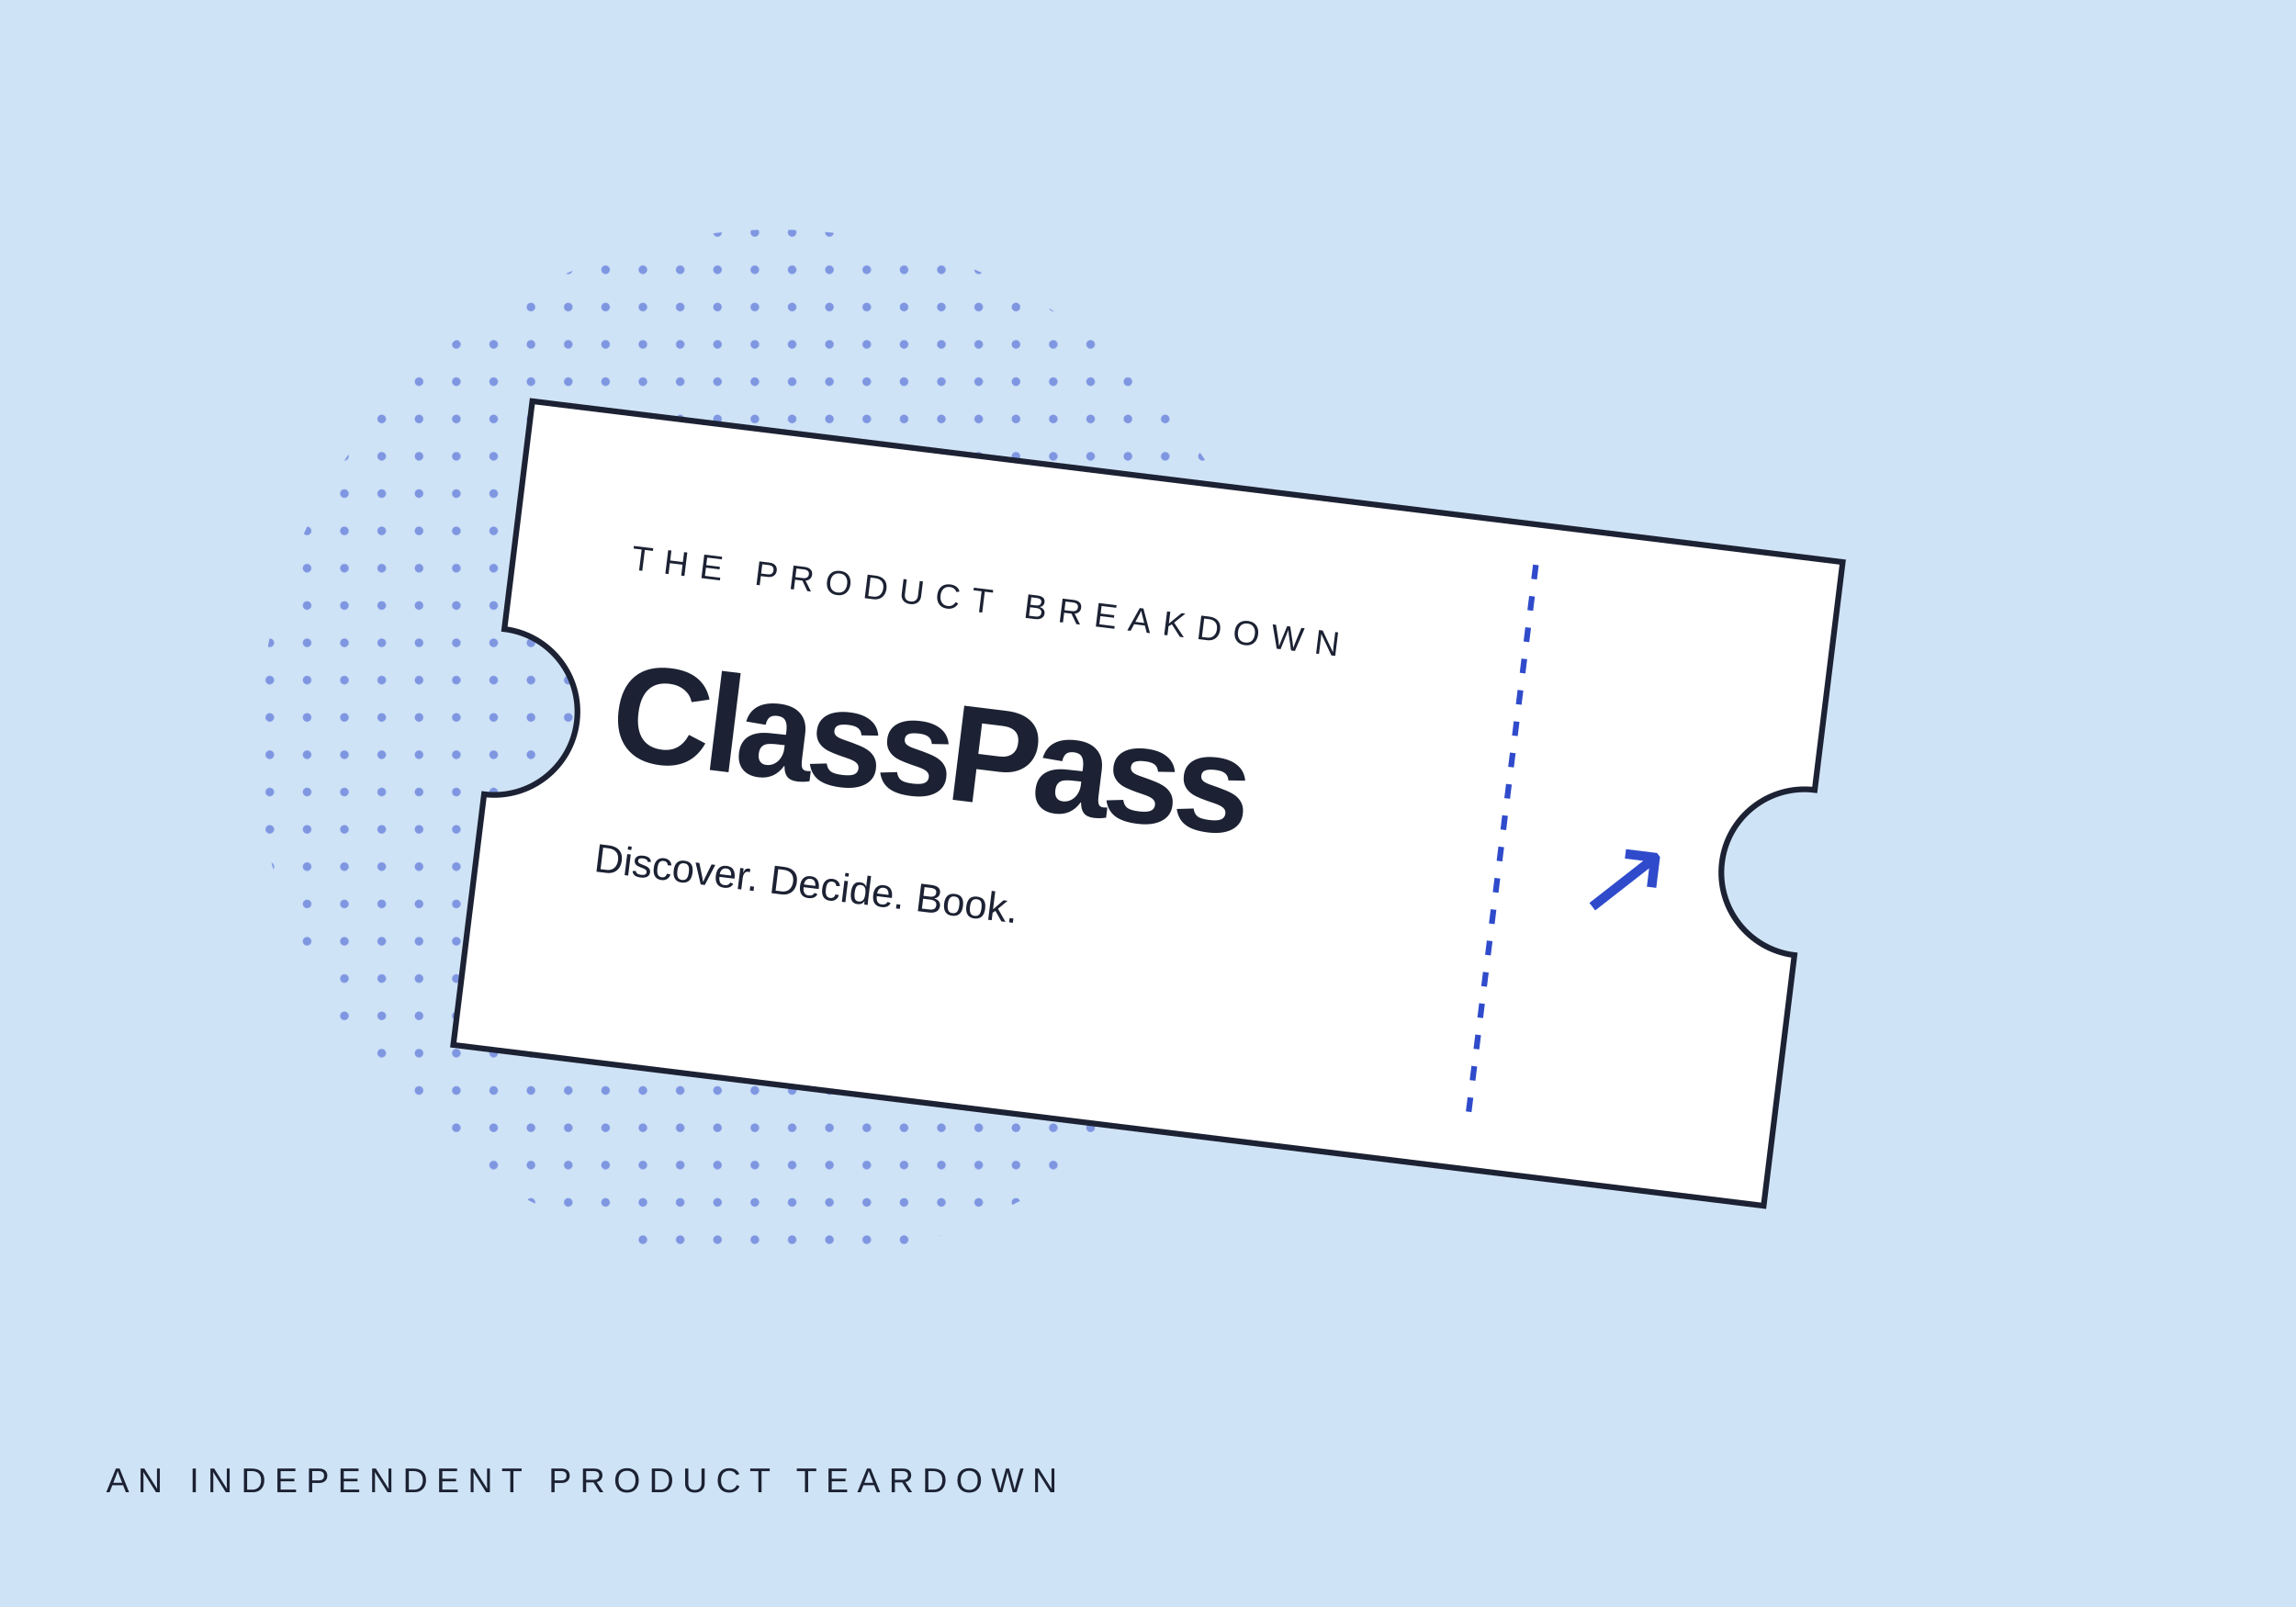
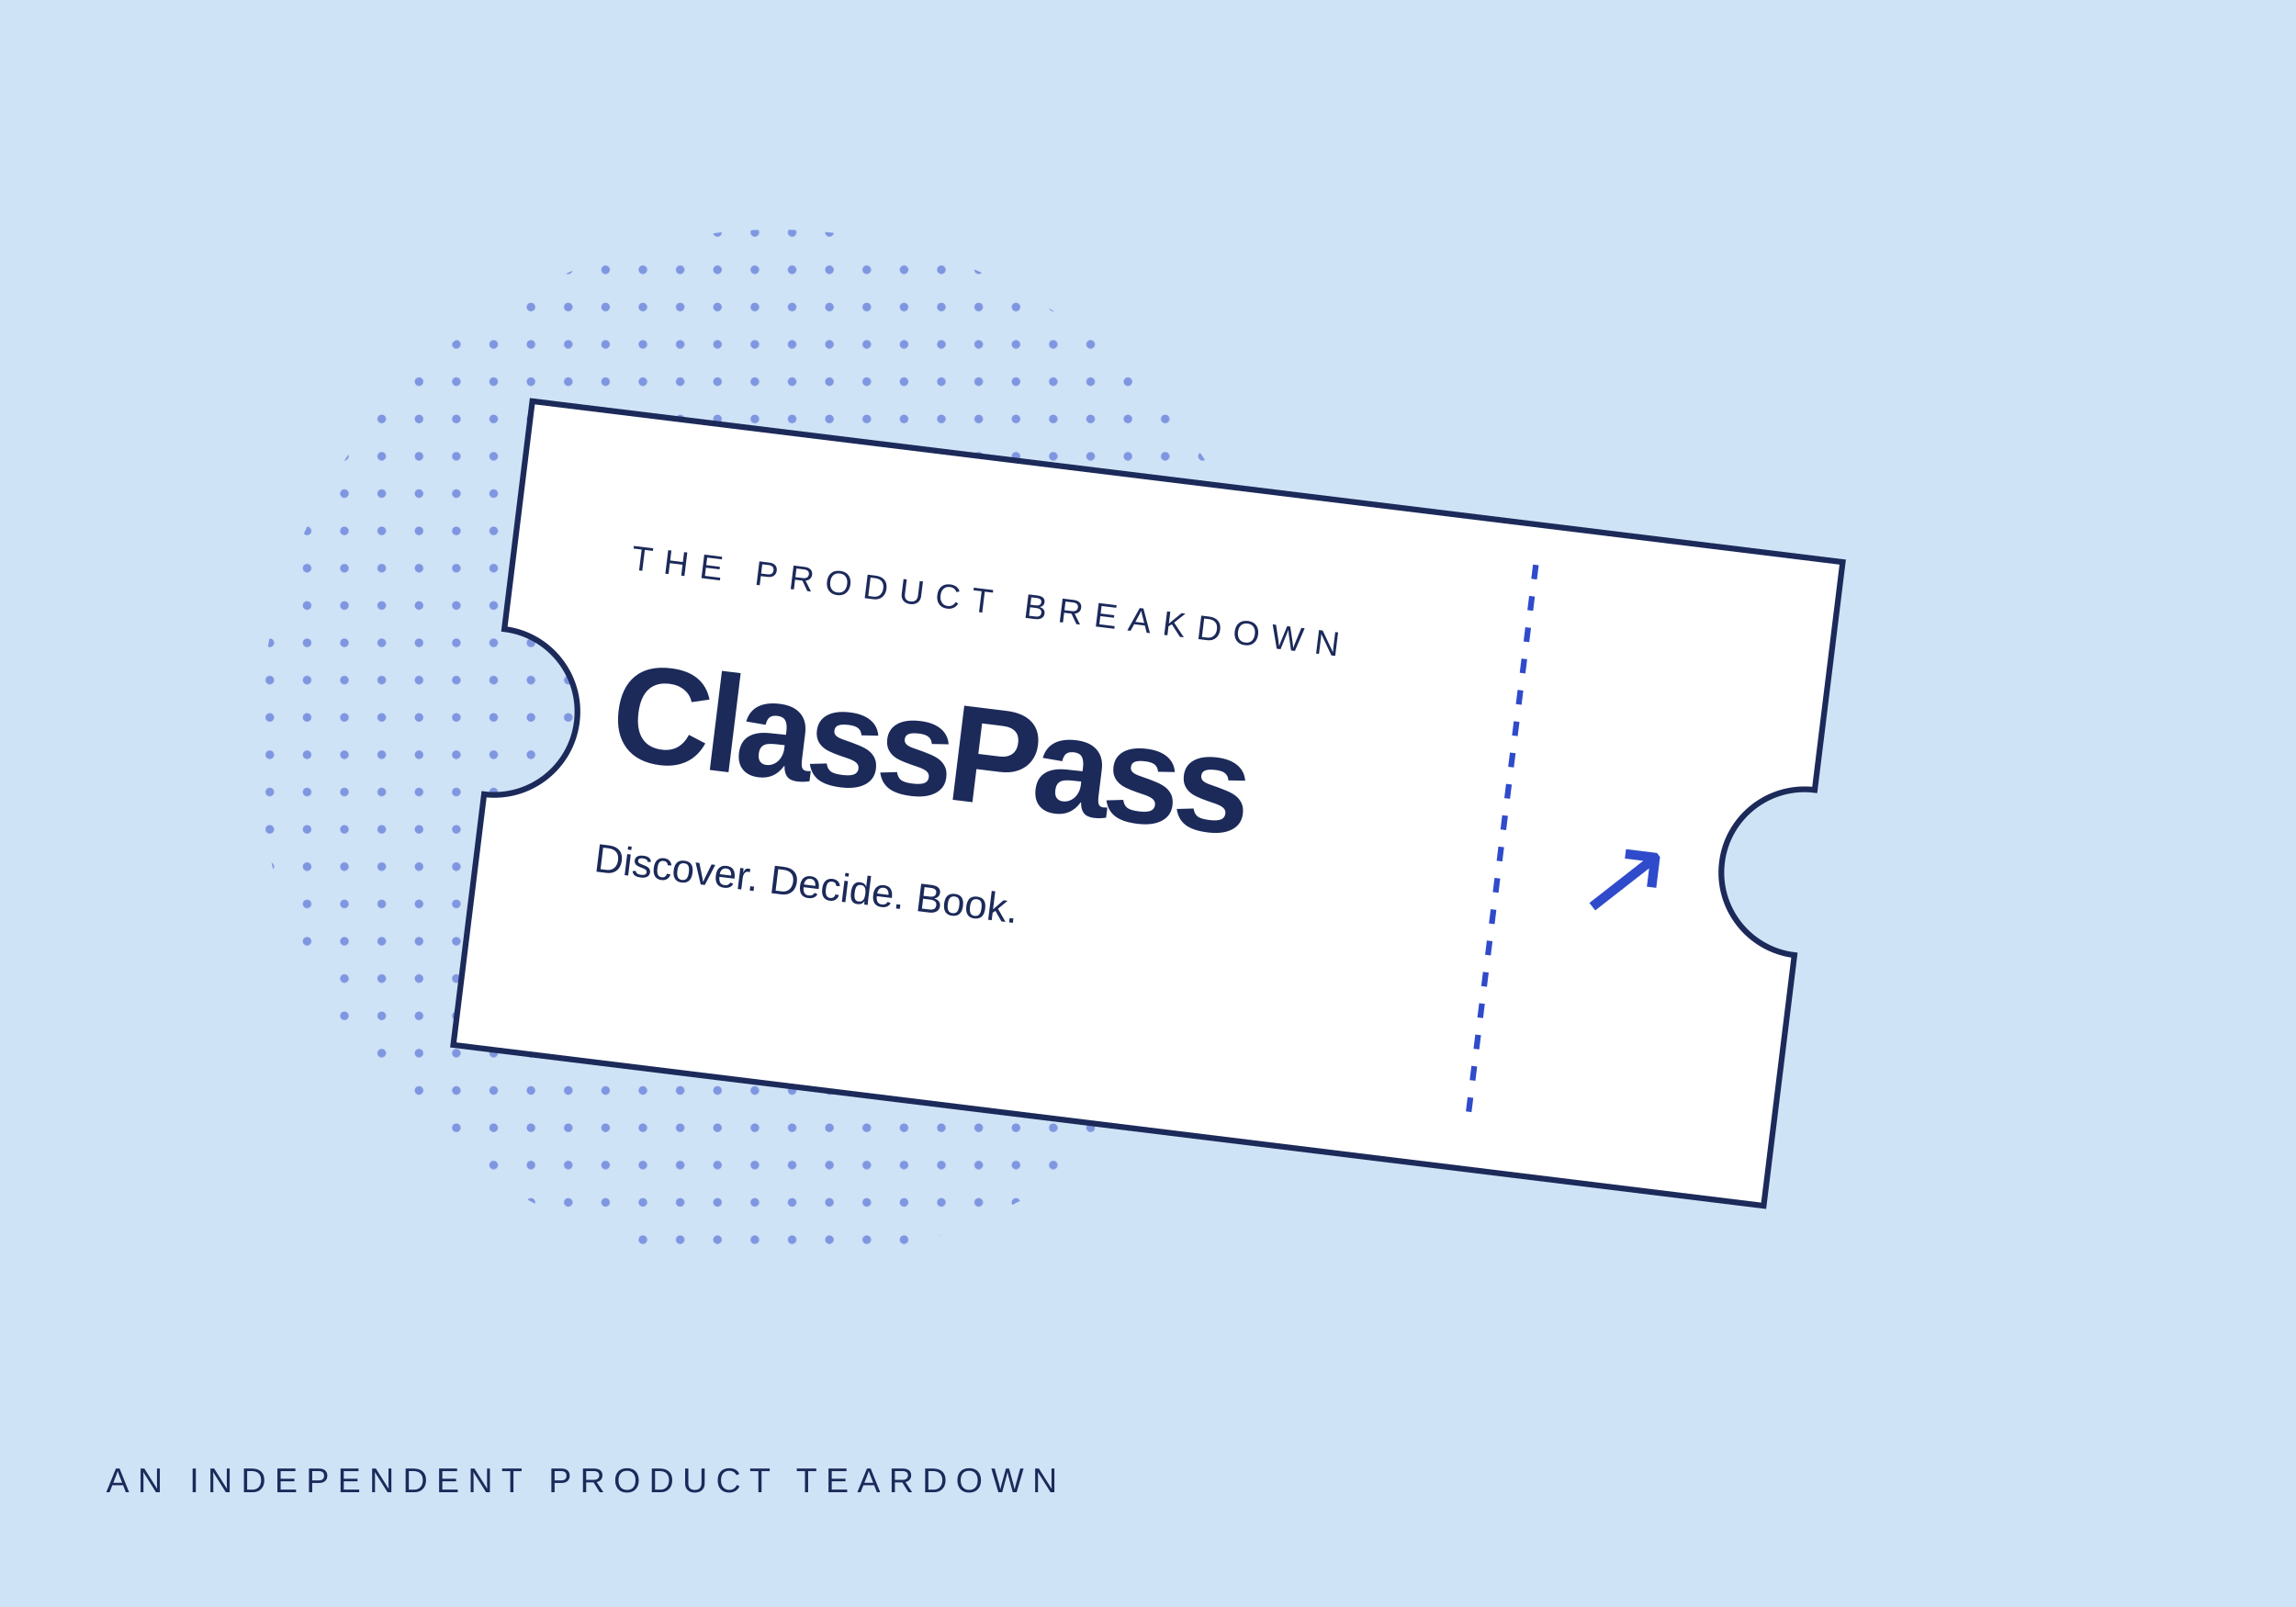
<svg xmlns="http://www.w3.org/2000/svg" width="800" height="560" viewBox="0 0 800 560" fill="none">
  <defs>
    <pattern id="dots" width="13" height="13" patternUnits="userSpaceOnUse">
      <circle cx="3" cy="3" r="1.5" fill="#2F4BCB" opacity=".5" />
    </pattern>
  </defs>
  <path fill="#CFE3F7" d="M0 0h800v560H0z" />
  <circle cx="270" cy="260" r="180" fill="url(#dots)" />
  <g transform="rotate(7 400 280)">
-     <path d="M170 167h460v80a29 29 0 0 0 0 58v88H170v-88a29 29 0 0 0 0-58Z" fill="#FFFFFF" stroke="#1C2233" stroke-width="2" />
+     <path d="M170 167h460v80a29 29 0 0 0 0 58v88H170v-88a29 29 0 0 0 0-58Z" fill="#FFFFFF" stroke="#1C2A5A" stroke-width="2" />
    <path d="M524 181v198" stroke="#2F4BCB" stroke-width="2" stroke-dasharray="5 6" />
-     <text x="211" y="221" fill="#1C2233" font-family="Arial,sans-serif" font-size="12" letter-spacing="4">THE PRODUCT BREAKDOWN</text>
-     <text x="211" y="287" fill="#1C2233" font-family="Arial,sans-serif" font-size="48" font-weight="700" letter-spacing="-2">ClassPass</text>
-     <text x="211" y="327" fill="#1C2233" font-family="Arial,sans-serif" font-size="14">Discover. Decide. Book.</text>
+     <text x="211" y="221" fill="#1C2A5A" font-family="Arial,sans-serif" font-size="12" letter-spacing="4">THE PRODUCT BREAKDOWN</text>
+     <text x="211" y="287" fill="#1C2A5A" font-family="Arial,sans-serif" font-size="48" font-weight="700" letter-spacing="-2">ClassPass</text>
+     <text x="211" y="327" fill="#1C2A5A" font-family="Arial,sans-serif" font-size="14">Discover. Decide. Book.</text>
    <text x="568" y="299" text-anchor="middle" fill="#2F4BCB" font-family="Arial,sans-serif" font-size="40">↗</text>
  </g>
-   <text x="37" y="520" fill="#1C2233" font-size="12" font-family="Arial,sans-serif" letter-spacing="3">AN INDEPENDENT PRODUCT TEARDOWN</text>
+   <text x="37" y="520" fill="#1C2A5A" font-size="12" font-family="Arial,sans-serif" letter-spacing="3">AN INDEPENDENT PRODUCT TEARDOWN</text>
</svg>
